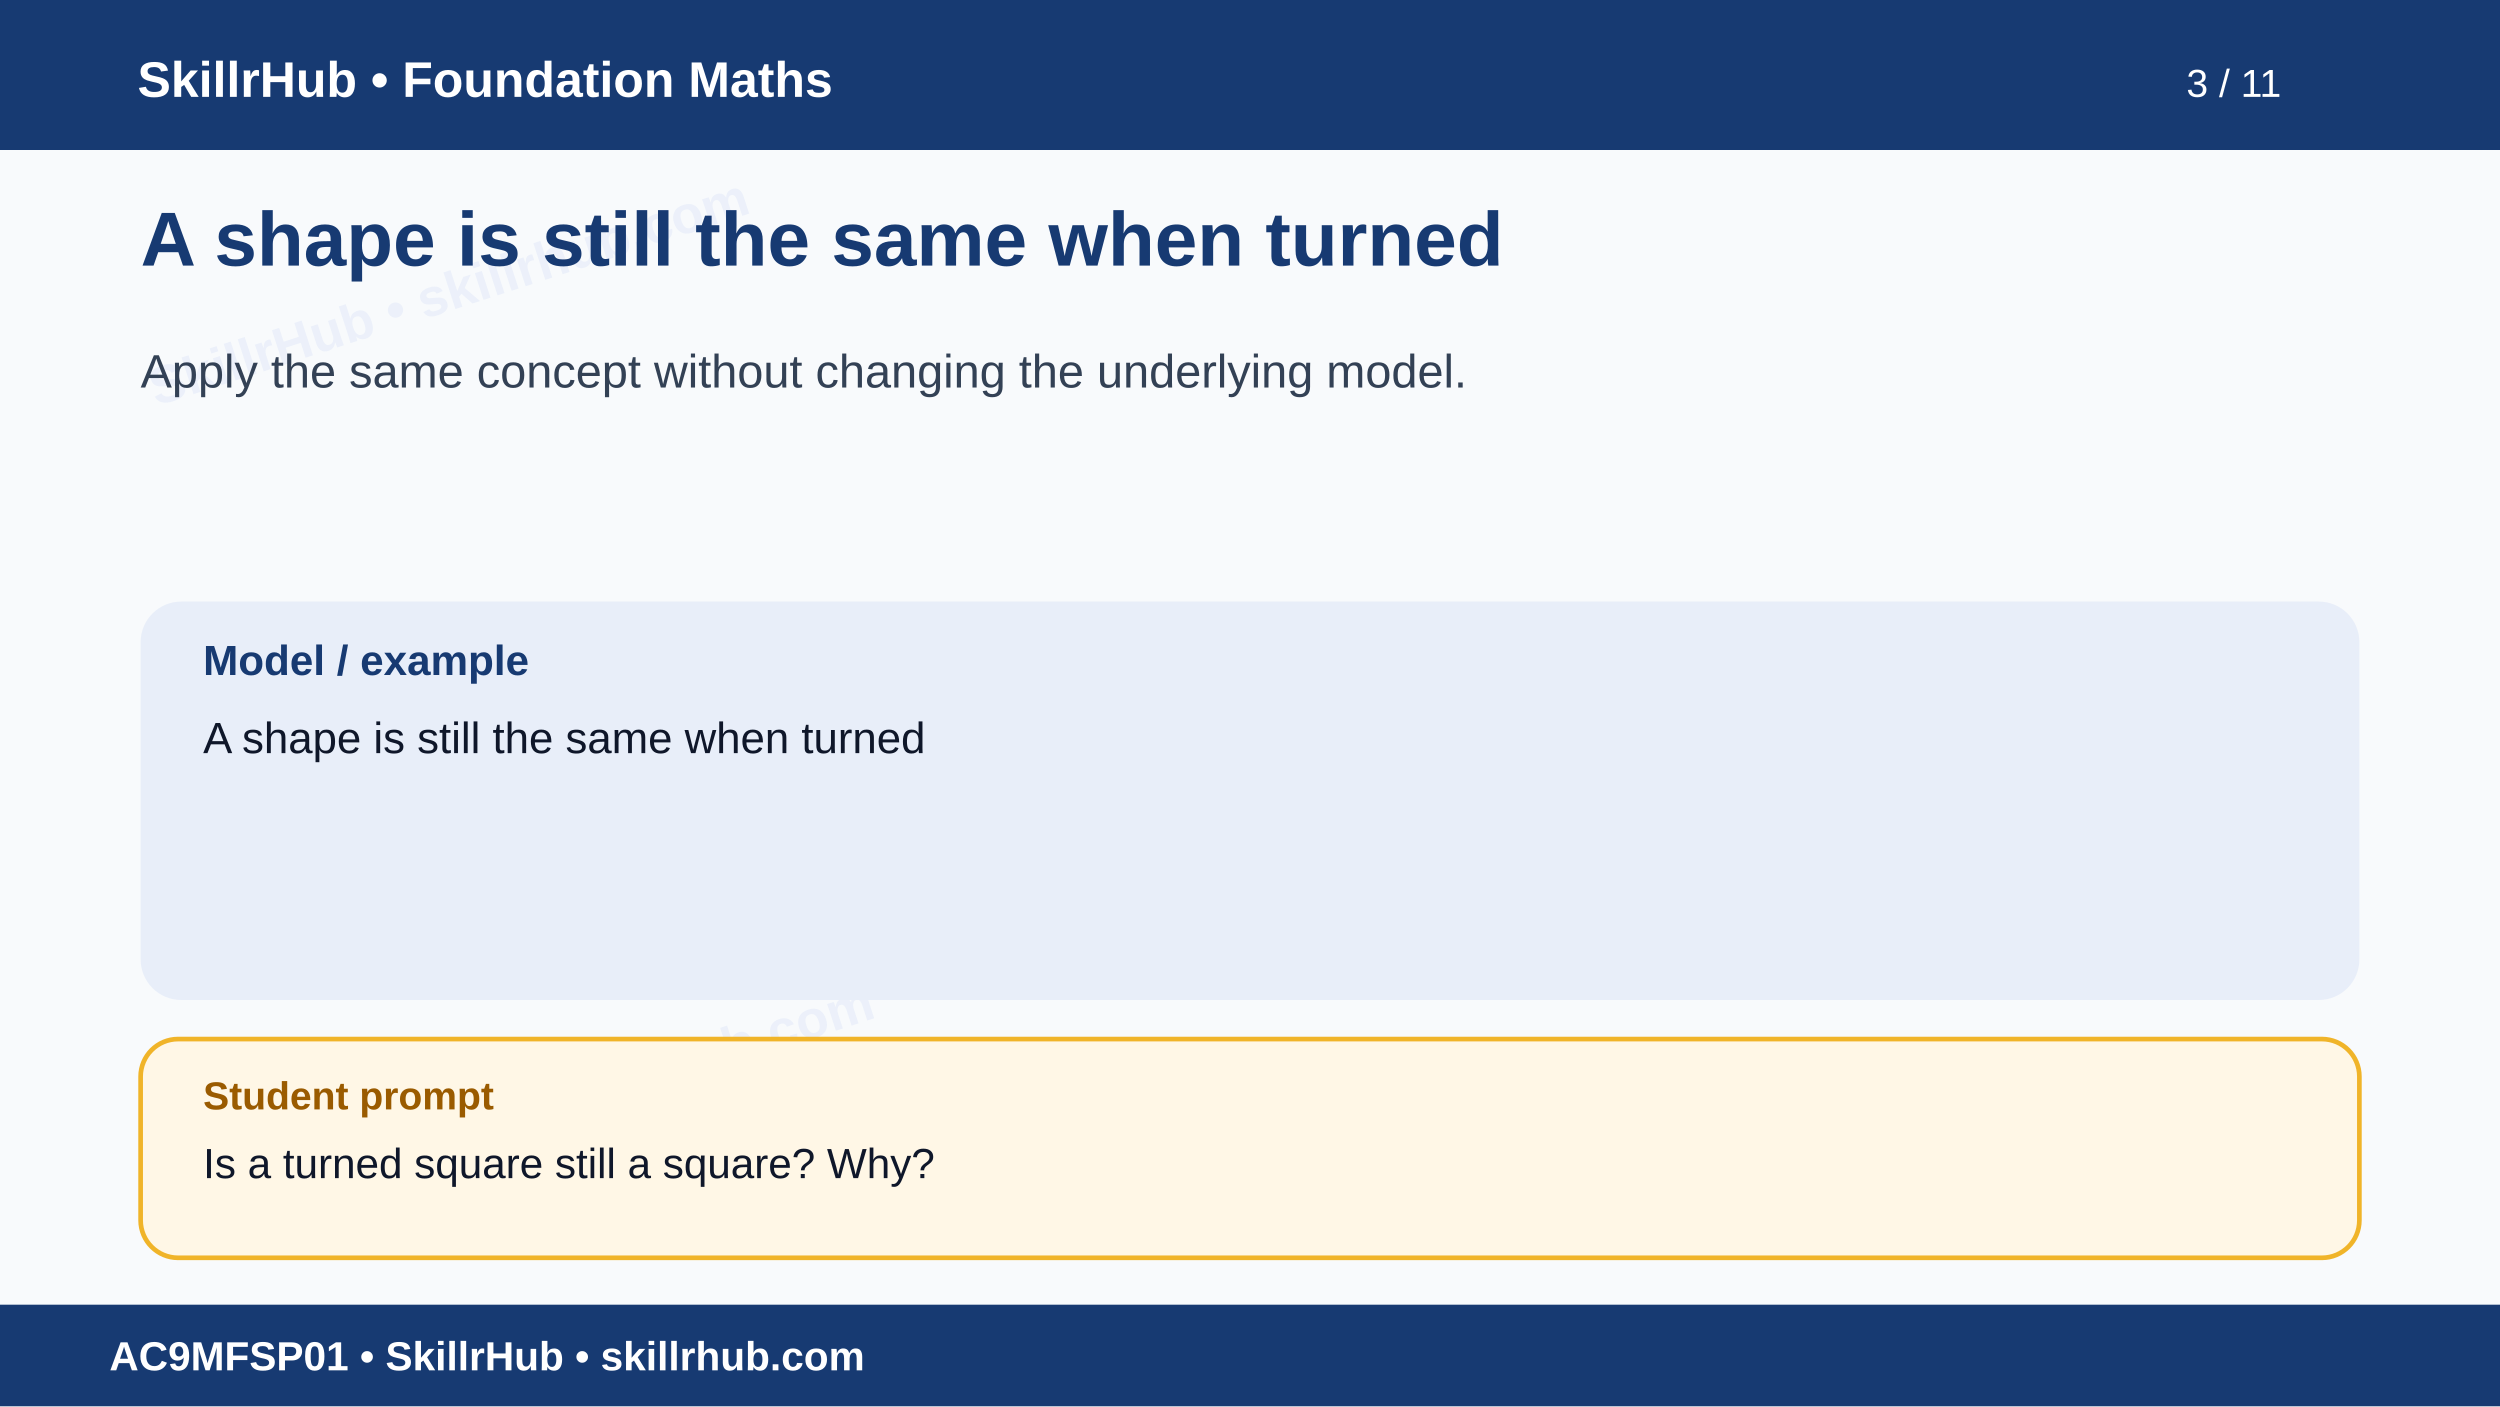
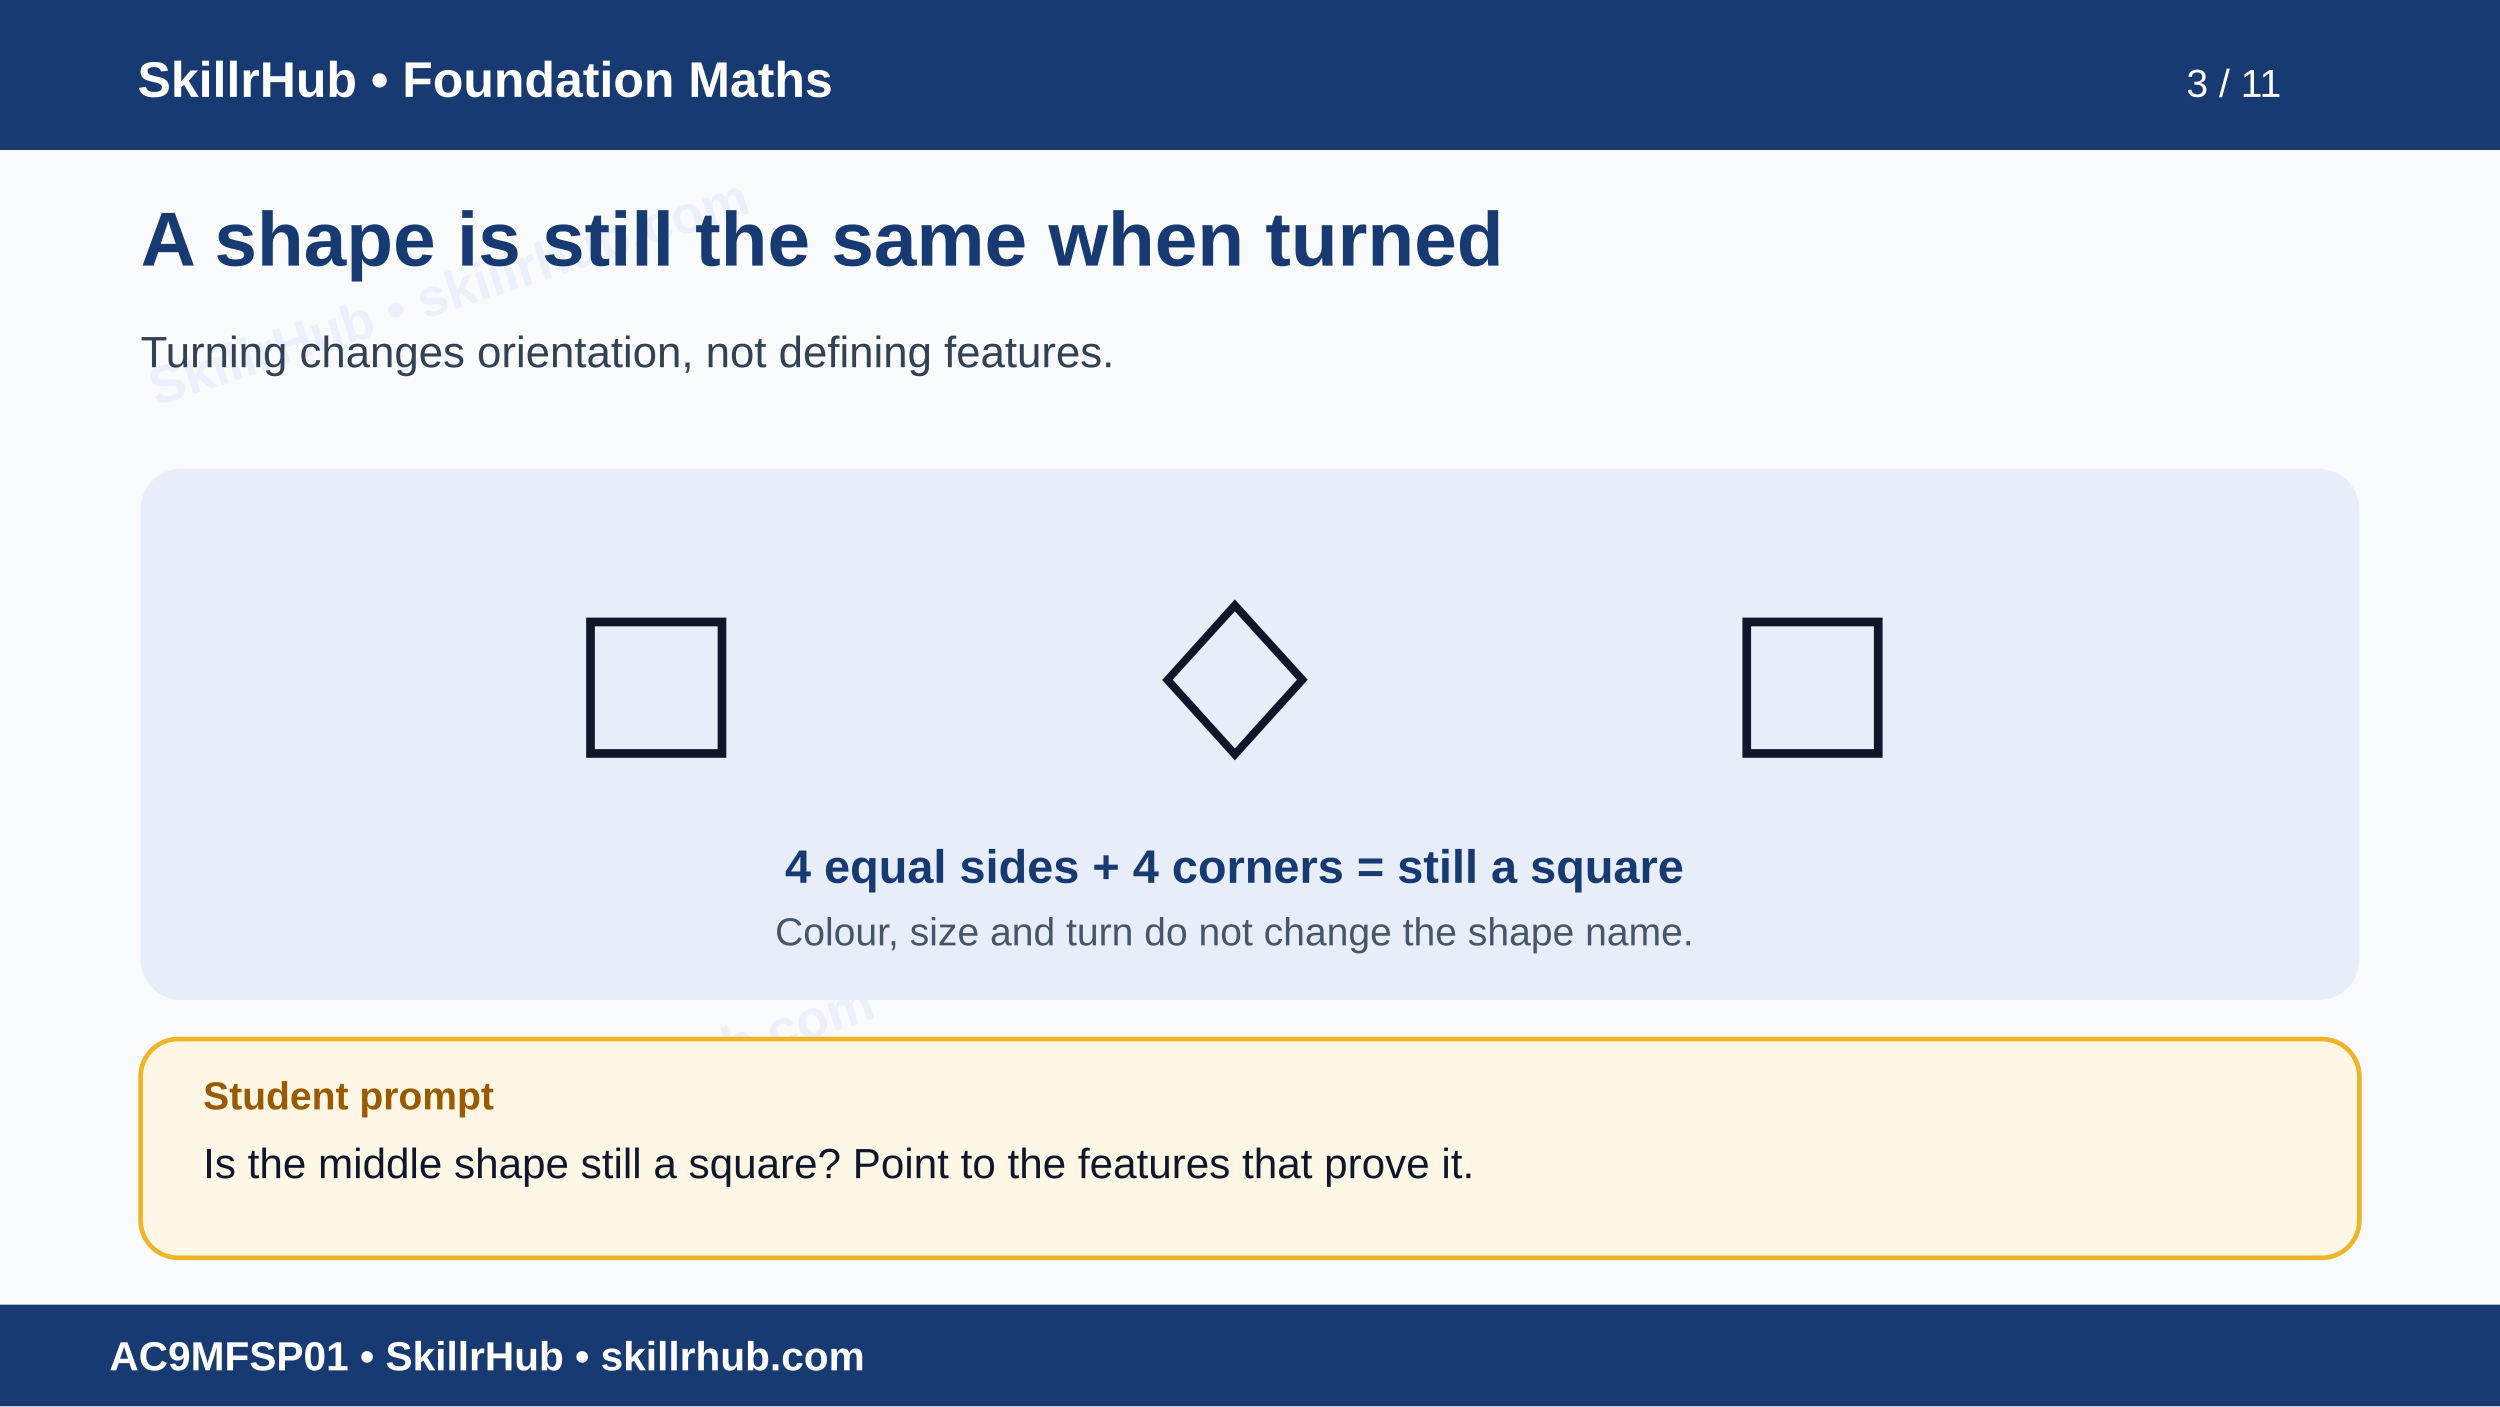
<svg xmlns="http://www.w3.org/2000/svg" width="1600" height="900" viewBox="0 0 1600 900">
  <rect width="1600" height="900" fill="#f8fafc" />
  <g opacity=".055" fill="#1d4ed8" font-family="Arial" font-size="34" font-weight="700">
    <text x="100" y="260" transform="rotate(-18 100 260)">SkillrHub • skillrhub.com</text>
    <text x="760" y="565" transform="rotate(-18 760 565)">SkillrHub • skillrhub.com</text>
    <text x="180" y="775" transform="rotate(-18 180 775)">SkillrHub • skillrhub.com</text>
  </g>
  <rect width="1600" height="96" fill="#173a72" />
  <text x="88" y="62" fill="white" font-family="Arial" font-size="32" font-weight="700">SkillrHub • Foundation Maths</text>
  <text x="1460" y="62" text-anchor="end" fill="white" font-family="Arial" font-size="25">3 / 11</text>
  <text x="90" y="170" fill="#173a72" font-family="Arial" font-size="49" font-weight="700">A shape is still the same when turned</text>
-   <text x="90" y="248" fill="#334155" font-family="Arial" font-size="30" font-weight="400">Apply the same concept without changing the underlying model.</text>
-   <rect x="90" y="385" width="1420" height="255" rx="26" fill="#e8eef9" />
-   <text x="130" y="432" fill="#173a72" font-family="Arial" font-size="27" font-weight="700">Model / example</text>
-   <text x="130" y="482" fill="#0f172a" font-family="Arial" font-size="28" font-weight="400">A shape is still the same when turned</text>
+   <text x="90" y="235" fill="#334155" font-family="Arial" font-size="28">Turning changes orientation, not defining features.</text>
+   <rect x="90" y="300" width="1420" height="340" rx="26" fill="#e8eef9" />
+   <text x="420" y="485" text-anchor="middle" fill="#0f172a" font-family="Arial" font-size="150">□</text>
+   <text x="790" y="485" text-anchor="middle" fill="#0f172a" font-family="Arial" font-size="150">◇</text>
+   <text x="1160" y="485" text-anchor="middle" fill="#0f172a" font-family="Arial" font-size="150">□</text>
+   <text x="790" y="565" text-anchor="middle" fill="#173a72" font-family="Arial" font-size="30" font-weight="700">4 equal sides + 4 corners = still a square</text>
+   <text x="790" y="605" text-anchor="middle" fill="#475569" font-family="Arial" font-size="25">Colour, size and turn do not change the shape name.</text>
  <rect x="90" y="665" width="1420" height="140" rx="24" fill="#fff7e6" stroke="#f0b429" stroke-width="3" />
  <text x="130" y="710" fill="#9a5b00" font-family="Arial" font-size="25" font-weight="700">Student prompt</text>
-   <text x="130" y="754" fill="#0f172a" font-family="Arial" font-size="27" font-weight="400">Is a turned square still a square? Why?</text>
+   <text x="130" y="754" fill="#0f172a" font-family="Arial" font-size="27">Is the middle shape still a square? Point to the features that prove it.</text>
  <rect y="835" width="1600" height="65" fill="#173a72" />
  <text x="70" y="877" fill="white" font-family="Arial" font-size="26" font-weight="700">AC9MFSP01 • SkillrHub • skillrhub.com</text>
</svg>
